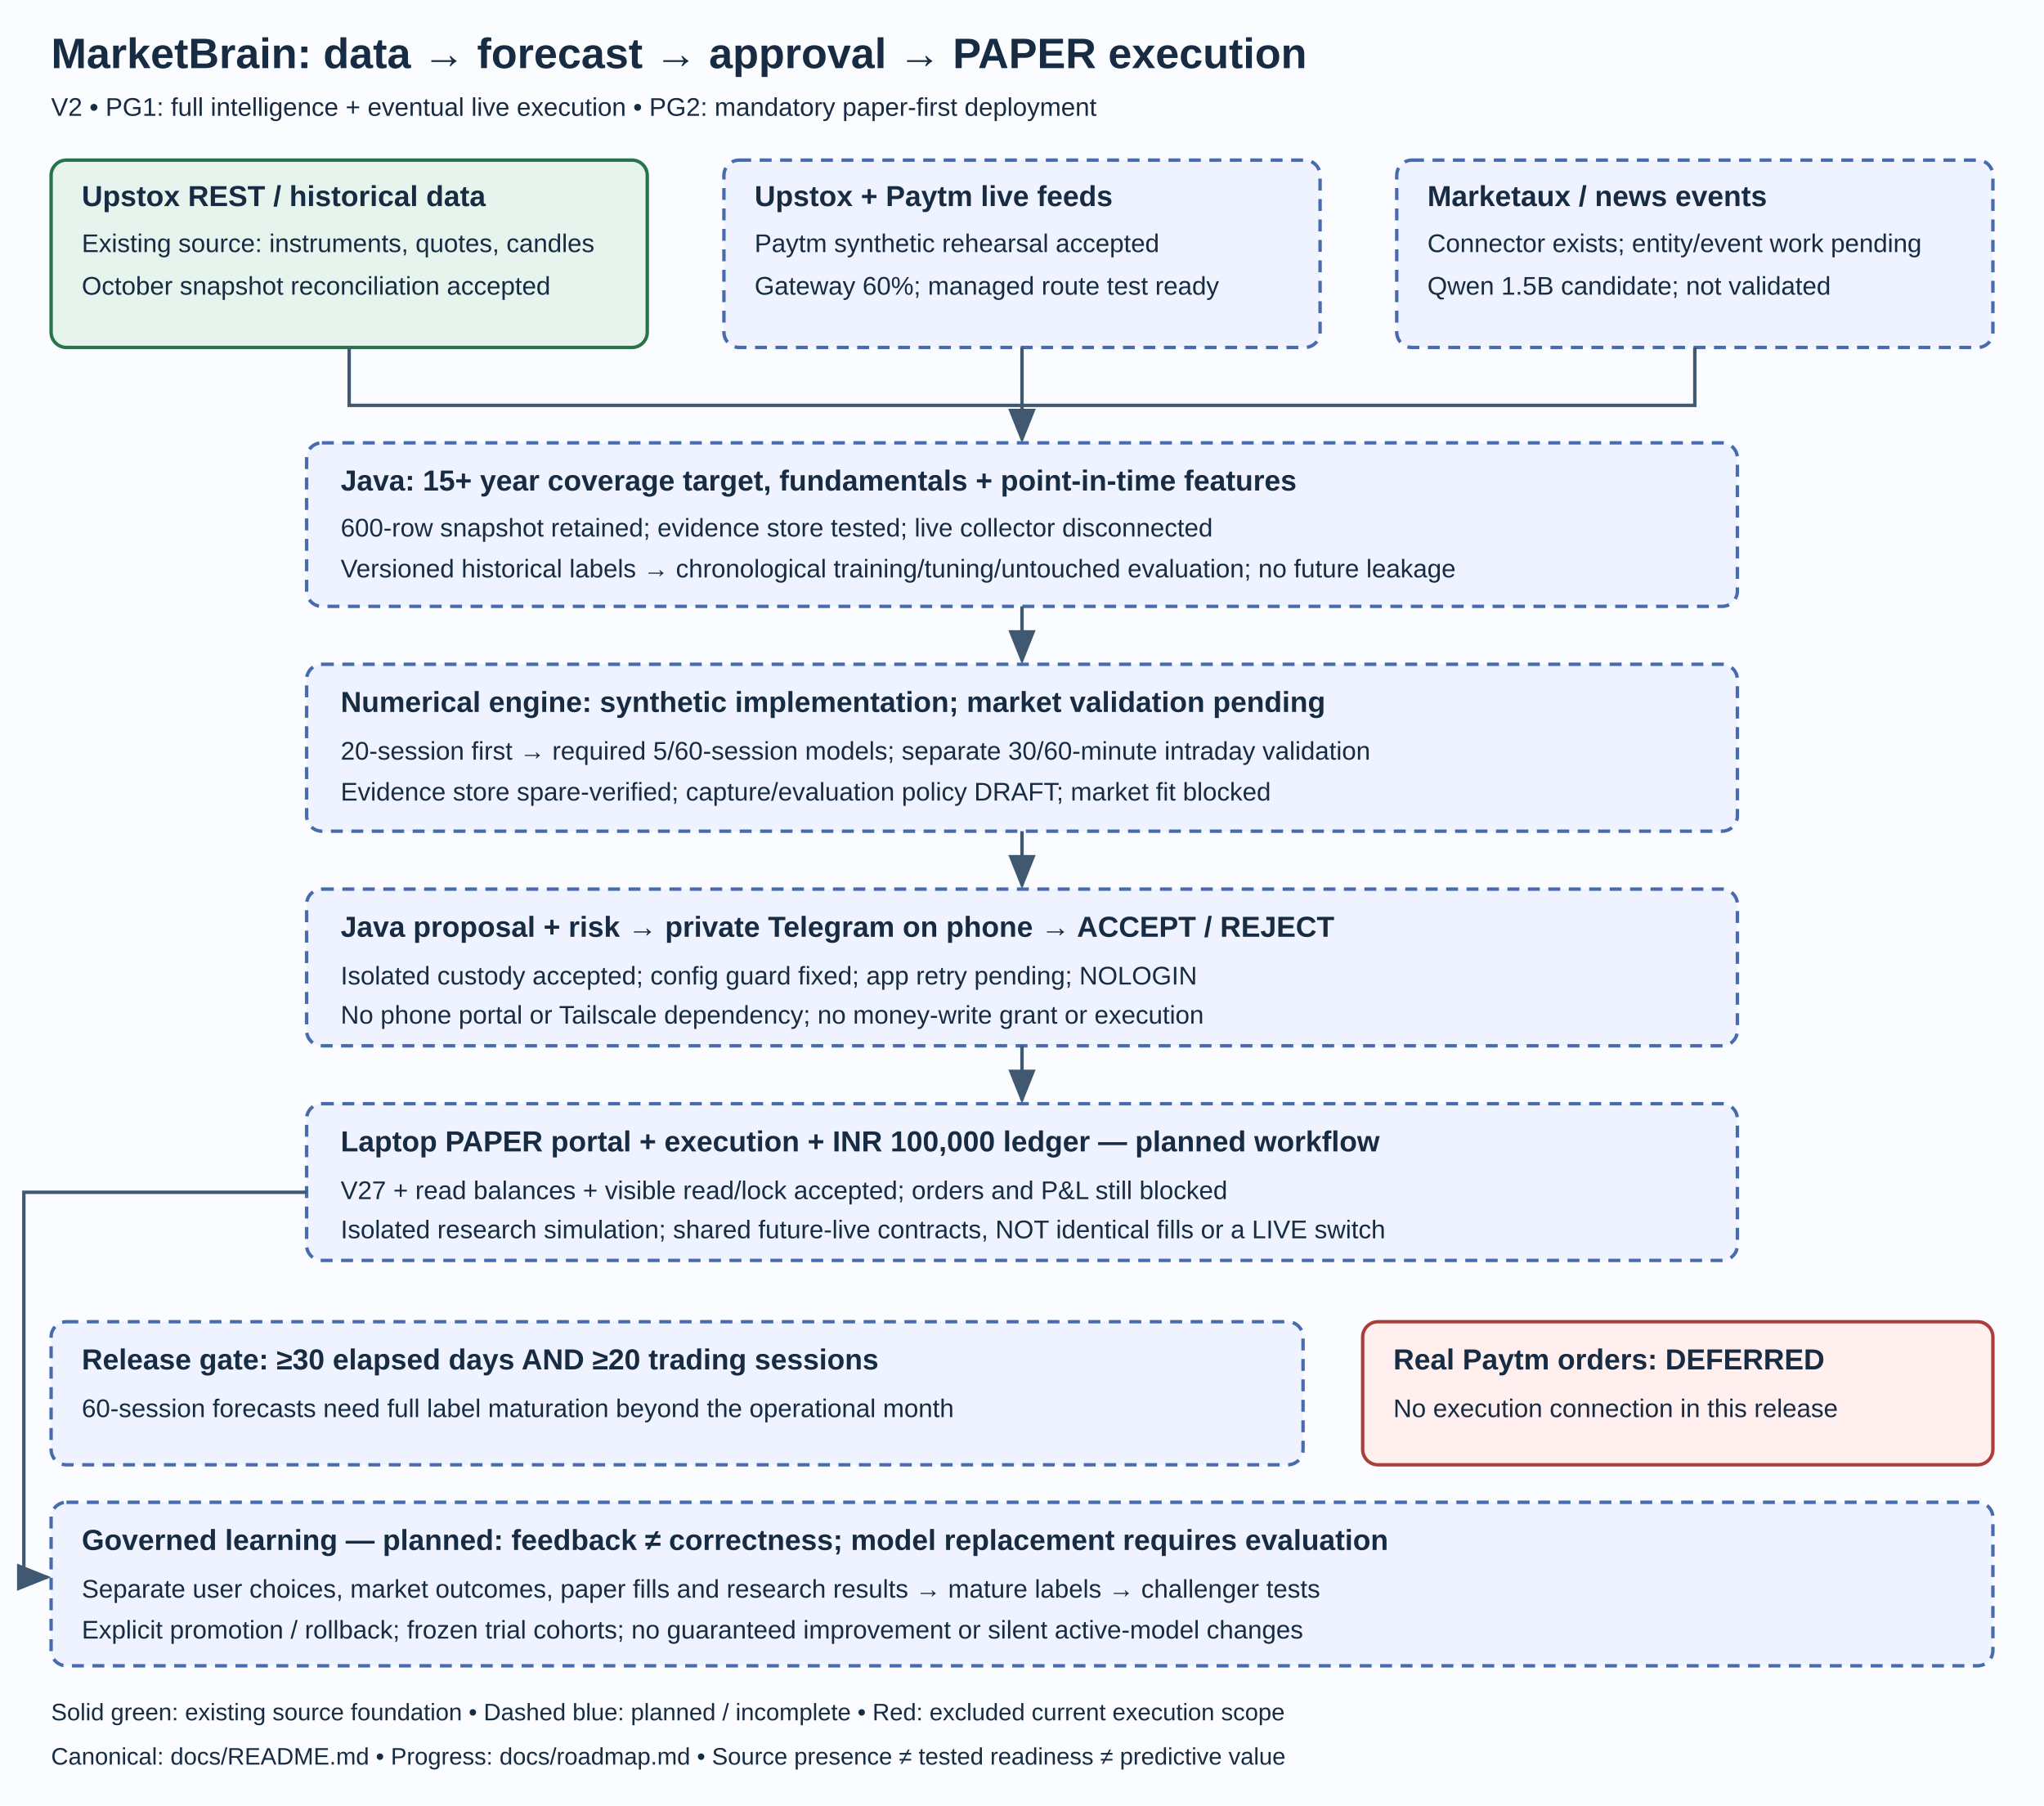
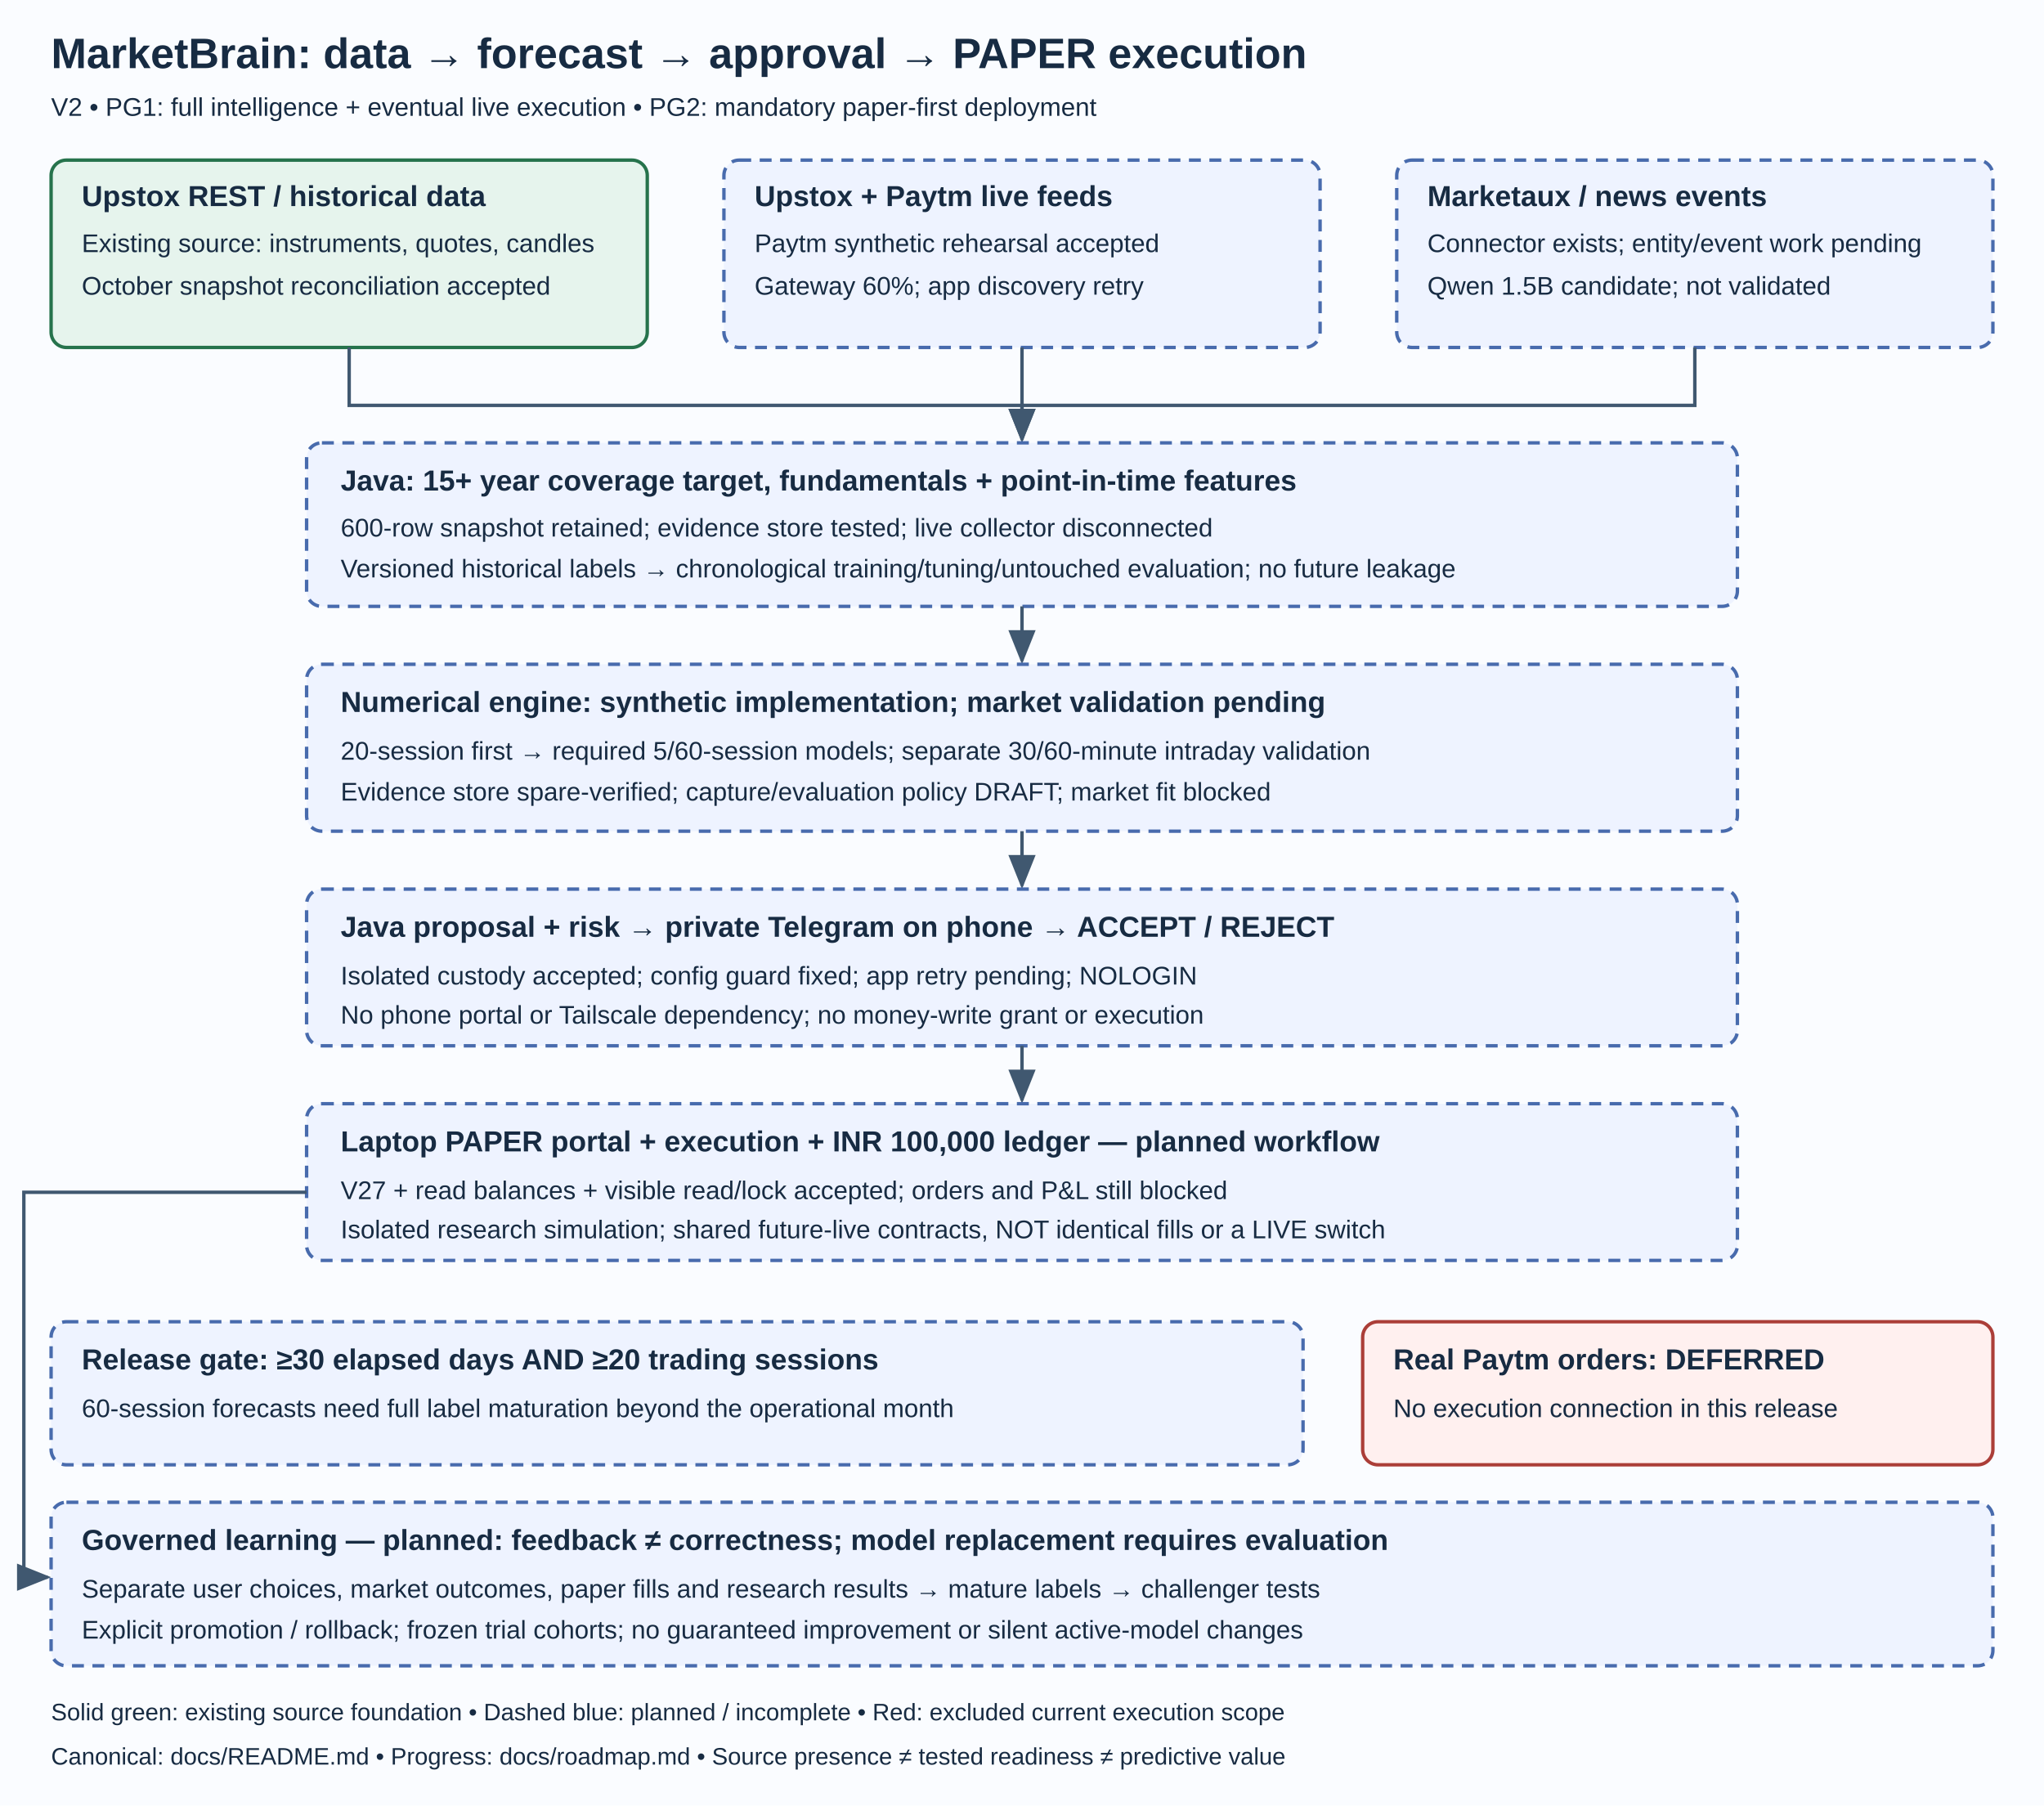
<svg xmlns="http://www.w3.org/2000/svg" width="1200" height="1060" viewBox="0 0 1200 1060" role="img" aria-labelledby="title desc">
  <defs>
    <marker id="arrow" markerWidth="10" markerHeight="8" refX="9" refY="4" orient="auto">
      <path d="M0,0 L10,4 L0,8 Z" fill="#405870" />
    </marker>
    <style>
      text { font-family: Arial, sans-serif; fill: #172b42; }
      .heading { font-size: 25px; font-weight: bold; }
      .label { font-size: 17px; font-weight: bold; }
      .body { font-size: 15px; }
      .small { font-size: 14px; }
      .existing { fill: #e6f4ed; stroke: #26734c; stroke-width: 2; }
      .planned { fill: #eef3ff; stroke: #486bad; stroke-width: 2; stroke-dasharray: 7 5; }
      .blocked { fill: #fff0ef; stroke: #ab3e38; stroke-width: 2; }
      .line { fill: none; stroke: #405870; stroke-width: 2; marker-end: url(#arrow); }
    </style>
  </defs>
  <rect width="1200" height="1060" fill="#fafcff" />
  <text x="30" y="40" class="heading">MarketBrain: data → forecast → approval → PAPER execution</text>
  <text x="30" y="68" class="body">V2 • PG1: full intelligence + eventual live execution • PG2: mandatory paper-first deployment</text>
  <rect x="30" y="94" width="350" height="110" rx="9" class="existing" />
  <text x="48" y="121" class="label">Upstox REST / historical data</text>
  <text x="48" y="148" class="body">Existing source: instruments, quotes, candles</text>
  <text x="48" y="173" class="body">October snapshot reconciliation accepted</text>
  <rect x="425" y="94" width="350" height="110" rx="9" class="planned" />
  <text x="443" y="121" class="label">Upstox + Paytm live feeds</text>
  <text x="443" y="148" class="body">Paytm synthetic rehearsal accepted</text>
-   <text x="443" y="173" class="body">Gateway 60%; managed route test ready</text>
+   <text x="443" y="173" class="body">Gateway 60%; app discovery retry</text>
  <rect x="820" y="94" width="350" height="110" rx="9" class="planned" />
  <text x="838" y="121" class="label">Marketaux / news events</text>
  <text x="838" y="148" class="body">Connector exists; entity/event work pending</text>
  <text x="838" y="173" class="body">Qwen 1.5B candidate; not validated</text>
  <path d="M205 204 V238 H600 V258" class="line" />
  <path d="M600 204 V258" class="line" />
  <path d="M995 204 V238 H600" fill="none" stroke="#405870" stroke-width="2" />
  <rect x="180" y="260" width="840" height="96" rx="9" class="planned" />
  <text x="200" y="288" class="label">Java: 15+ year coverage target, fundamentals + point-in-time features</text>
  <text x="200" y="315" class="body">600-row snapshot retained; evidence store tested; live collector disconnected</text>
  <text x="200" y="339" class="body">Versioned historical labels → chronological training/tuning/untouched evaluation; no future leakage</text>
  <path d="M600 356 V388" class="line" />
  <rect x="180" y="390" width="840" height="98" rx="9" class="planned" />
  <text x="200" y="418" class="label">Numerical engine: synthetic implementation; market validation pending</text>
  <text x="200" y="446" class="body">20-session first → required 5/60-session models; separate 30/60-minute intraday validation</text>
  <text x="200" y="470" class="body">Evidence store spare-verified; capture/evaluation policy DRAFT; market fit blocked</text>
  <path d="M600 488 V520" class="line" />
  <rect x="180" y="522" width="840" height="92" rx="9" class="planned" />
  <text x="200" y="550" class="label">Java proposal + risk → private Telegram on phone → ACCEPT / REJECT</text>
  <text x="200" y="578" class="body">Isolated custody accepted; config guard fixed; app retry pending; NOLOGIN</text>
  <text x="200" y="601" class="body">No phone portal or Tailscale dependency; no money-write grant or execution</text>
  <path d="M600 614 V646" class="line" />
  <rect x="180" y="648" width="840" height="92" rx="9" class="planned" />
  <text x="200" y="676" class="label">Laptop PAPER portal + execution + INR 100,000 ledger — planned workflow</text>
  <text x="200" y="704" class="body">V27 + read balances + visible read/lock accepted; orders and P&amp;L still blocked</text>
  <text x="200" y="727" class="body">Isolated research simulation; shared future-live contracts, NOT identical fills or a LIVE switch</text>
  <rect x="30" y="776" width="735" height="84" rx="9" class="planned" />
  <text x="48" y="804" class="label">Release gate: ≥30 elapsed days AND ≥20 trading sessions</text>
  <text x="48" y="832" class="body">60-session forecasts need full label maturation beyond the operational month</text>
  <rect x="800" y="776" width="370" height="84" rx="9" class="blocked" />
  <text x="818" y="804" class="label">Real Paytm orders: DEFERRED</text>
  <text x="818" y="832" class="body">No execution connection in this release</text>
  <path d="M180 700 H14 V926 H28" class="line" />
  <rect x="30" y="882" width="1140" height="96" rx="9" class="planned" />
  <text x="48" y="910" class="label">Governed learning — planned: feedback ≠ correctness; model replacement requires evaluation</text>
  <text x="48" y="938" class="body">Separate user choices, market outcomes, paper fills and research results → mature labels → challenger tests</text>
  <text x="48" y="962" class="body">Explicit promotion / rollback; frozen trial cohorts; no guaranteed improvement or silent active-model changes</text>
  <text x="30" y="1010" class="small">Solid green: existing source foundation • Dashed blue: planned / incomplete • Red: excluded current execution scope</text>
  <text x="30" y="1036" class="small">Canonical: docs/README.md • Progress: docs/roadmap.md • Source presence ≠ tested readiness ≠ predictive value</text>
</svg>
